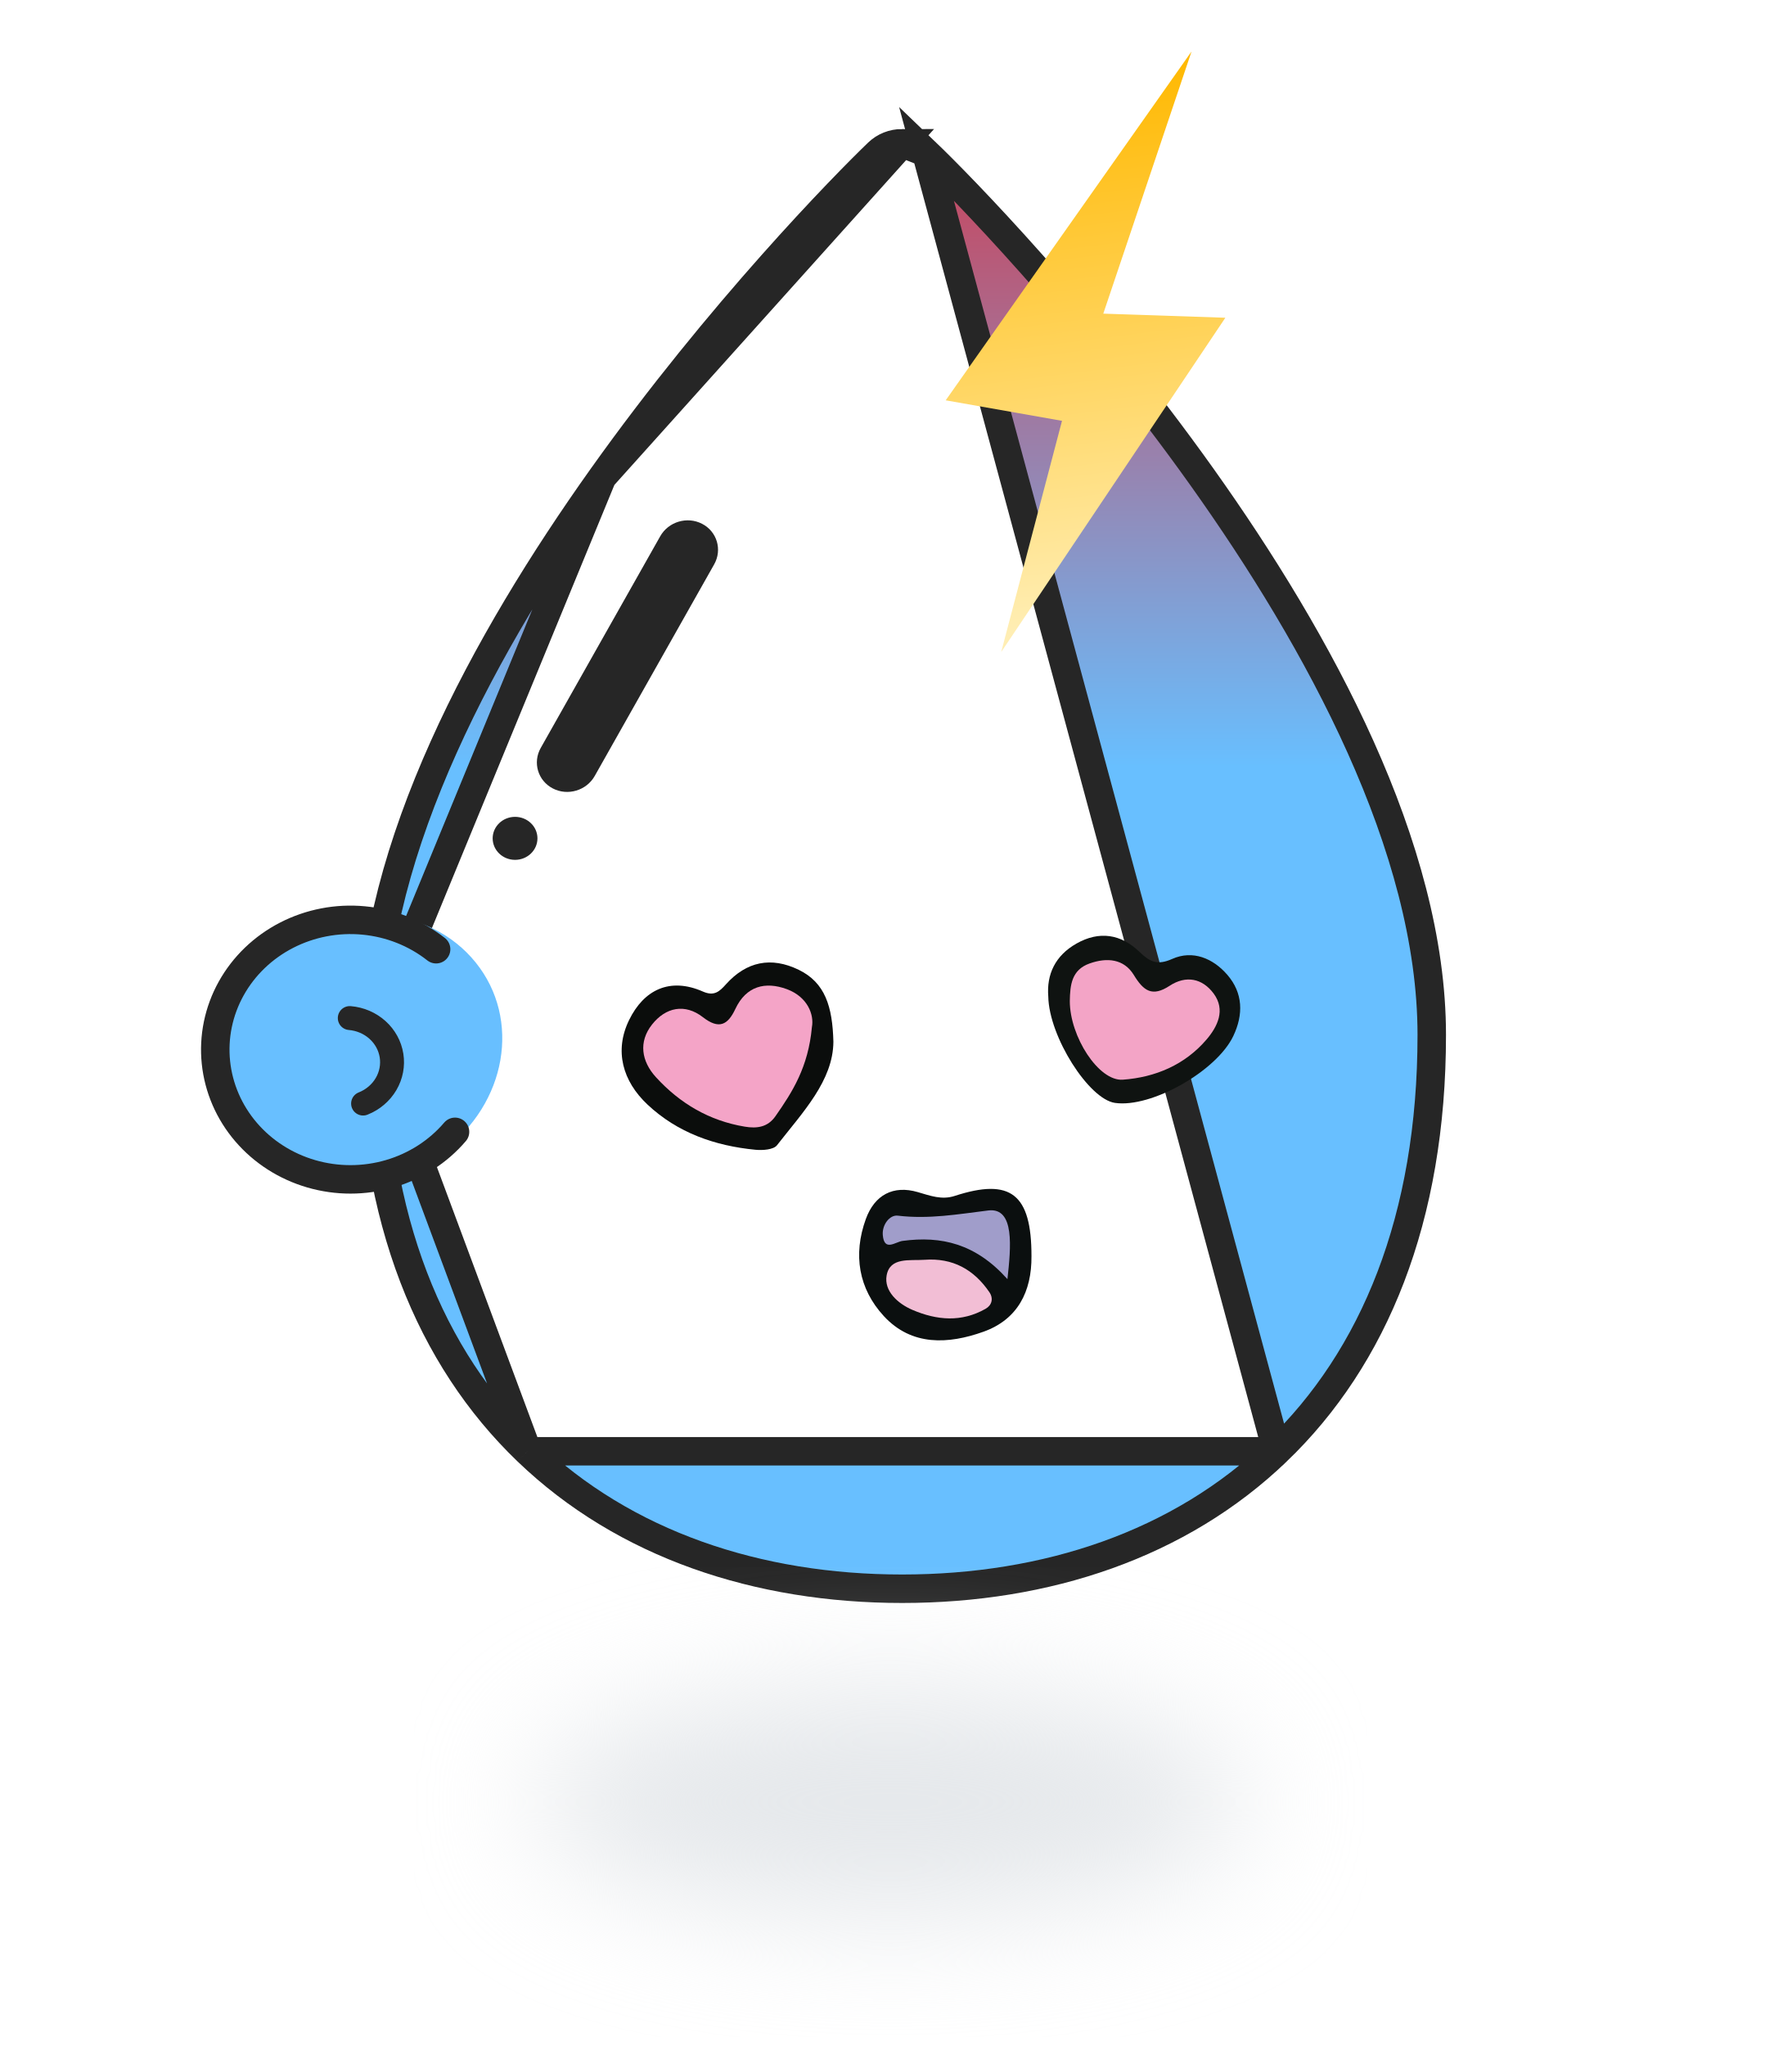
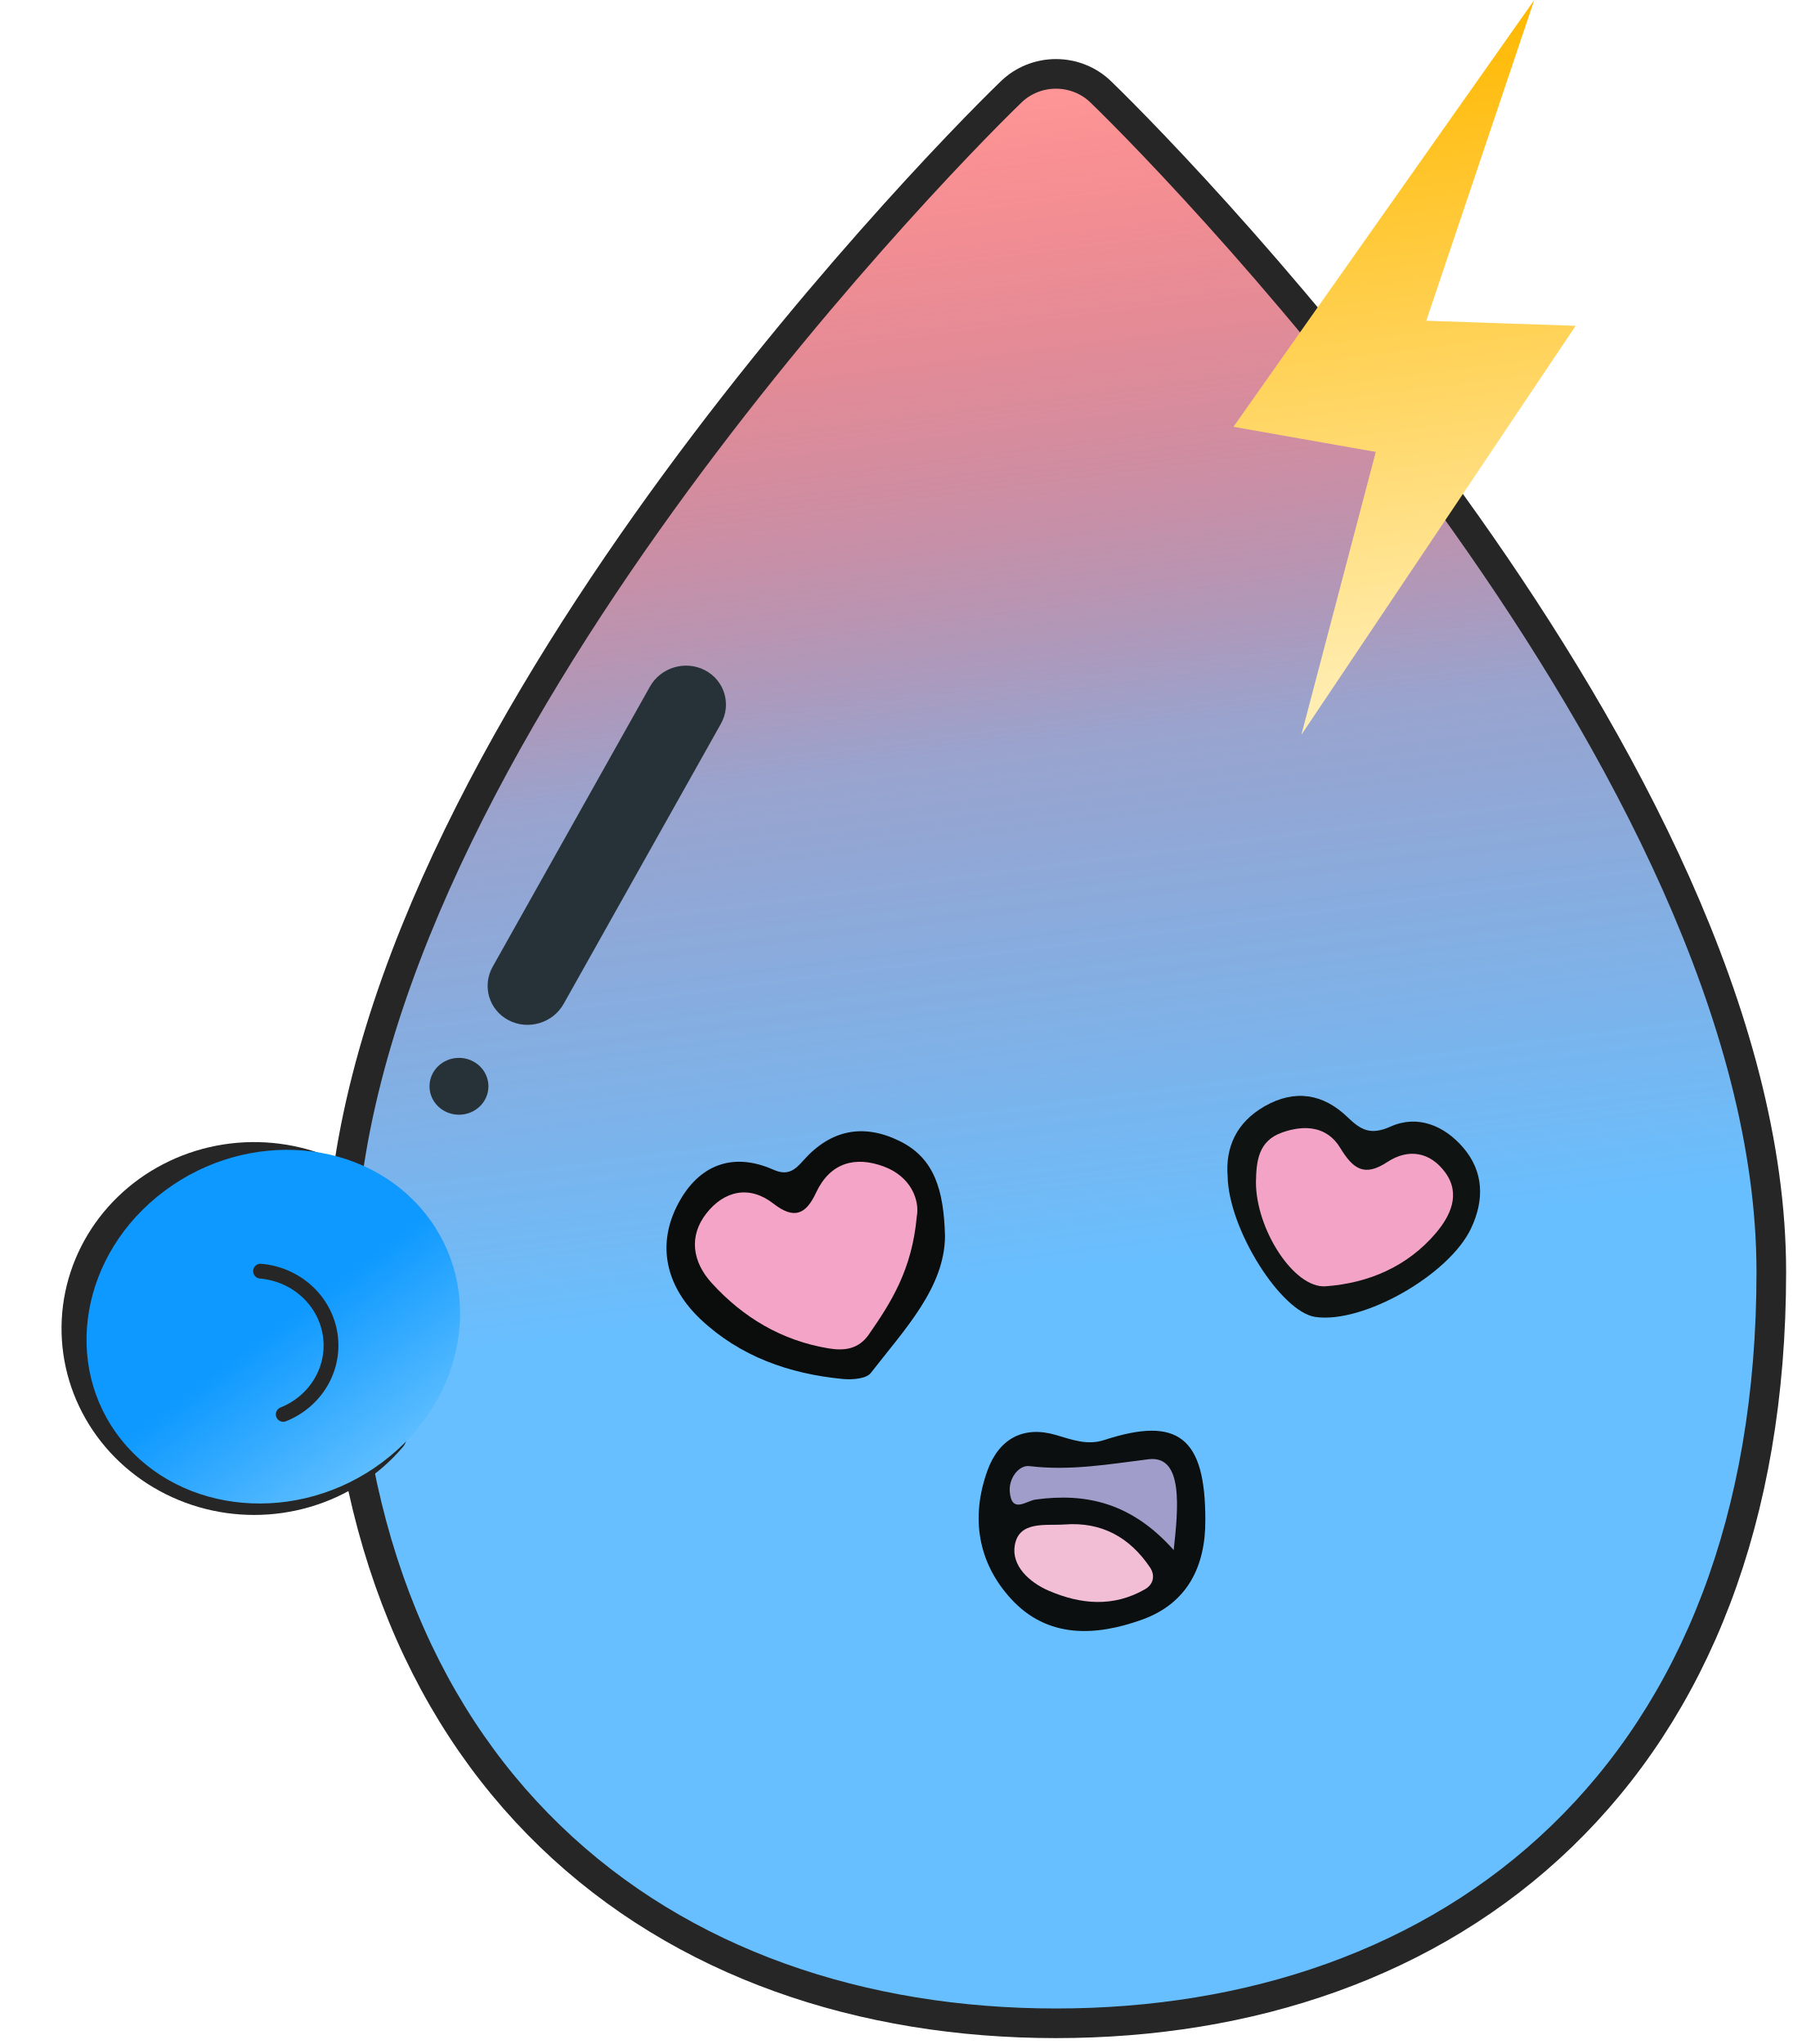
- <svg xmlns="http://www.w3.org/2000/svg" width="148" height="169" viewBox="0 0 148 169" fill="none">
-   <path d="M105.482 119.875L105.483 119.875C113.522 112.159 118.283 100.655 118.283 85.481C118.283 69.989 108.934 52.937 99.313 39.419C89.61 25.788 79.246 15.236 76.517 12.618L105.482 119.875ZM105.482 119.875C97.459 127.585 86.448 131.23 74.53 131.23C62.617 131.23 51.606 127.586 43.578 119.875L43.577 119.875M105.482 119.875L43.577 119.875M43.577 119.875C35.538 112.159 30.778 100.65 30.778 85.481M43.577 119.875L30.778 85.481M74.53 11.832C73.776 11.832 73.062 12.12 72.543 12.618C69.814 15.237 59.45 25.789 49.747 39.419L74.53 11.832ZM74.53 11.832C75.284 11.832 75.998 12.12 76.517 12.617L74.53 11.832ZM30.778 85.481C30.778 69.989 40.127 52.937 49.747 39.419L30.778 85.481Z" fill="url(#paint0_linear_5263_42085)" stroke="#262626" stroke-width="2.352" />
-   <ellipse rx="11.876" ry="10.889" transform="matrix(0.802982 -0.596003 0.627429 0.778674 29.7626 86.5809)" fill="#68BFFF" />
-   <path d="M28.896 84.092C29.759 84.165 30.565 84.514 31.188 85.075C31.81 85.635 32.217 86.378 32.345 87.185C32.474 87.992 32.317 88.823 31.893 89.545C31.468 90.267 30.801 90.835 29.995 91.154" stroke="#262626" stroke-width="1.976" stroke-linecap="round" stroke-linejoin="round" />
-   <path d="M36.029 78.406C34.32 77.062 32.235 76.236 30.036 76.03C27.838 75.824 25.625 76.249 23.678 77.25C21.731 78.251 20.137 79.784 19.098 81.654C18.059 83.525 17.62 85.65 17.839 87.759C18.058 89.869 18.923 91.869 20.326 93.506C21.729 95.144 23.607 96.345 25.721 96.958C27.835 97.572 30.092 97.57 32.205 96.952C34.318 96.335 36.193 95.13 37.592 93.49" stroke="#262626" stroke-width="2.352" stroke-linecap="round" stroke-linejoin="round" />
-   <path d="M85.214 103.762C85.238 106.698 84.063 108.992 81.254 109.999C78.353 111.038 75.312 111.206 73.01 108.703C70.935 106.447 70.461 103.636 71.529 100.694C72.258 98.685 73.808 97.883 75.814 98.466C76.854 98.769 77.801 99.133 78.873 98.783C83.501 97.277 85.219 98.624 85.214 103.762Z" fill="#0B0F0F" />
-   <path d="M76.38 104.059C78.701 103.886 80.46 104.856 81.742 106.744C82.085 107.252 81.946 107.811 81.426 108.105C79.439 109.238 77.401 109.061 75.382 108.198C74.142 107.667 73.028 106.623 73.246 105.364C73.511 103.816 75.168 104.143 76.38 104.059Z" fill="#F2BED5" />
-   <path d="M83.228 105.657C80.605 102.725 77.764 102.067 74.556 102.501C73.971 102.58 73.047 103.41 72.931 102.011C72.861 101.158 73.511 100.333 74.166 100.413C76.728 100.72 79.138 100.296 81.649 99.984C83.85 99.718 83.515 103.046 83.228 105.657Z" fill="#A09DCA" />
-   <path d="M68.85 86.05C68.826 89.262 66.329 91.858 64.189 94.599C63.901 94.967 63.01 95.028 62.42 94.972C59.068 94.65 55.972 93.569 53.488 91.233C51.446 89.313 50.721 86.8 51.979 84.241C53.191 81.77 55.331 80.694 58.079 81.906C58.994 82.306 59.435 81.906 59.964 81.314C61.663 79.416 63.706 78.997 65.985 80.106C68.176 81.169 68.775 83.155 68.85 86.05Z" fill="#0B0D0C" />
-   <path d="M67.075 84.839C66.774 88.149 65.465 90.195 64.062 92.2C63.426 93.114 62.526 93.23 61.528 93.062C58.599 92.577 56.166 91.142 54.188 88.974C52.995 87.669 52.731 86.061 53.868 84.625C54.992 83.203 56.579 82.863 58.074 84.023C59.402 85.054 60.13 84.662 60.748 83.343C61.644 81.436 63.232 81.054 64.996 81.702C66.723 82.336 67.27 83.818 67.075 84.839Z" fill="#F4A4C7" />
-   <path d="M86.602 82.308C86.458 80.486 87.168 78.943 88.919 77.945C90.817 76.864 92.605 77.153 94.132 78.621C94.977 79.432 95.585 79.768 96.838 79.209C98.537 78.449 100.218 79.157 101.397 80.523C102.688 82.019 102.739 83.786 101.889 85.572C100.515 88.471 95.111 91.534 92.112 91.1C89.954 90.793 86.658 85.623 86.602 82.308Z" fill="#0F1311" />
-   <path d="M88.381 82.681C88.404 81.366 88.525 80.107 90.02 79.581C91.454 79.073 92.851 79.198 93.668 80.532C94.476 81.856 95.186 82.368 96.626 81.427C97.963 80.55 99.327 80.793 100.27 82.075C101.268 83.431 100.576 84.806 99.689 85.85C97.898 87.953 95.451 88.988 92.759 89.183C90.767 89.328 88.376 85.617 88.381 82.681Z" fill="#F3A4C6" />
-   <ellipse cx="42.551" cy="69.248" rx="1.85" ry="1.776" fill="#262626" />
-   <rect width="5.025" height="25.098" rx="2.512" transform="matrix(0.887194 0.461396 -0.491632 0.870803 55.7773 42.1094)" fill="#262626" />
-   <path d="M98.438 4.251L78.128 33.066L87.736 34.761L82.712 53.861L101.231 26.246L91.147 25.907L98.438 4.251Z" fill="url(#paint1_linear_5263_42085)" />
-   <g filter="url(#filter0_f_5263_42085)">
-     <ellipse cx="73.575" cy="148.852" rx="29.345" ry="9.356" fill="#E5E8EB" />
-   </g>
+ <svg xmlns="http://www.w3.org/2000/svg" width="121" height="138" viewBox="0 0 121 138" fill="none">
+   <path d="M68.282 6.191C69.081 5.421 70.164 4.988 71.293 4.988C72.423 4.988 73.506 5.421 74.305 6.191C77.276 9.059 88.475 20.526 98.964 35.344C109.322 49.981 119.589 68.699 119.589 85.875C119.589 102.552 114.378 115.346 105.441 123.973C96.532 132.583 84.356 136.602 71.293 136.602C58.237 136.602 46.06 132.583 37.146 123.973C28.208 115.346 22.998 102.546 22.998 85.875C22.998 68.699 33.265 49.981 43.623 35.344C54.112 20.526 65.31 9.059 68.282 6.191V6.191Z" fill="url(#paint0_linear_6334_53592)" stroke="#262626" stroke-width="2" />
+   <path d="M81.377 102.602C81.402 105.777 80.139 108.256 77.12 109.345C74.001 110.469 70.733 110.65 68.258 107.944C66.027 105.505 65.518 102.466 66.666 99.287C67.449 97.115 69.116 96.248 71.272 96.878C72.39 97.205 73.408 97.599 74.56 97.221C79.536 95.593 81.382 97.049 81.377 102.602Z" fill="#0B0F0F" />
+   <path d="M71.88 102.924C74.375 102.737 76.267 103.785 77.644 105.826C78.013 106.375 77.864 106.98 77.305 107.298C75.169 108.522 72.978 108.331 70.808 107.398C69.475 106.824 68.277 105.695 68.512 104.335C68.796 102.662 70.578 103.014 71.88 102.924Z" fill="#F2BED5" />
+   <path d="M79.242 104.653C76.422 101.483 73.368 100.773 69.92 101.241C69.291 101.327 68.298 102.224 68.174 100.712C68.099 99.79 68.797 98.898 69.501 98.984C72.255 99.316 74.845 98.858 77.545 98.52C79.91 98.233 79.551 101.831 79.242 104.653Z" fill="#A09DCA" />
+   <path d="M63.801 83.455C63.776 86.927 61.091 89.734 58.791 92.697C58.481 93.096 57.523 93.161 56.889 93.1C53.287 92.753 49.958 91.584 47.288 89.059C45.093 86.983 44.314 84.267 45.667 81.5C46.969 78.829 49.27 77.665 52.224 78.975C53.207 79.409 53.681 78.975 54.25 78.335C56.076 76.285 58.272 75.831 60.722 77.03C63.077 78.179 63.721 80.326 63.801 83.455Z" fill="#0B0D0C" />
+   <path d="M61.895 82.144C61.571 85.722 60.163 87.934 58.656 90.101C57.973 91.089 57.005 91.215 55.932 91.034C52.783 90.51 50.168 88.957 48.042 86.614C46.76 85.203 46.475 83.465 47.698 81.913C48.906 80.376 50.612 80.008 52.219 81.263C53.646 82.376 54.43 81.953 55.093 80.527C56.056 78.466 57.763 78.052 59.659 78.753C61.516 79.438 62.105 81.041 61.895 82.144Z" fill="#F4A4C7" />
+   <path d="M82.883 79.41C82.728 77.44 83.492 75.772 85.373 74.693C87.414 73.524 89.335 73.837 90.977 75.424C91.885 76.301 92.539 76.664 93.886 76.059C95.713 75.238 97.519 76.004 98.786 77.48C100.174 79.098 100.229 81.008 99.315 82.938C97.838 86.072 92.03 89.383 88.806 88.914C86.486 88.582 82.943 82.993 82.883 79.41Z" fill="#0F1311" />
+   <path d="M84.795 79.814C84.82 78.392 84.95 77.032 86.556 76.462C88.098 75.913 89.6 76.049 90.479 77.49C91.347 78.922 92.111 79.476 93.657 78.458C95.095 77.511 96.562 77.773 97.575 79.158C98.648 80.625 97.904 82.111 96.951 83.24C95.025 85.513 92.395 86.632 89.501 86.843C87.36 86.999 84.79 82.988 84.795 79.814Z" fill="#F3A4C6" />
+   <path d="M103.586 0.001L83.276 28.816L92.885 30.511L87.86 49.611L106.379 21.996L96.295 21.657L103.586 0.001Z" fill="url(#paint1_linear_6334_53592)" />
+   <ellipse cx="30.987" cy="73.341" rx="1.989" ry="1.919" fill="#263238" />
+   <rect width="5.408" height="27.095" rx="2.704" transform="matrix(0.886125 0.463447 -0.48953 0.871986 45.2031 44)" fill="#263238" />
+   <path d="M24.766 80.73C22.929 79.278 20.687 78.384 18.324 78.162C15.961 77.939 13.582 78.398 11.49 79.48C9.397 80.563 7.683 82.22 6.566 84.242C5.449 86.264 4.978 88.561 5.213 90.841C5.448 93.121 6.378 95.284 7.886 97.054C9.395 98.824 11.413 100.122 13.685 100.786C15.958 101.449 18.384 101.446 20.655 100.779C22.927 100.112 24.942 98.809 26.446 97.036" stroke="#262626" stroke-width="2" stroke-linecap="round" stroke-linejoin="round" />
+   <ellipse rx="12.791" ry="11.745" transform="matrix(0.801368 -0.598171 0.625281 0.7804 18.452 89.5694)" fill="url(#paint2_linear_6334_53592)" />
+   <path d="M19.122 95.491C20.201 95.061 21.1 94.293 21.674 93.312C22.248 92.33 22.465 91.191 22.288 90.077C22.112 88.962 21.553 87.937 20.701 87.166C19.85 86.395 18.755 85.921 17.591 85.822" stroke="#262626" stroke-linecap="round" stroke-linejoin="round" />
  <defs>
-     <filter id="filter0_f_5263_42085" x="34.23" y="129.496" width="78.689" height="38.711" filterUnits="userSpaceOnUse" color-interpolation-filters="sRGB">
-       <feFlood flood-opacity="0" result="BackgroundImageFix" />
-       <feBlend mode="normal" in="SourceGraphic" in2="BackgroundImageFix" result="shape" />
-       <feGaussianBlur stdDeviation="5" result="effect1_foregroundBlur_5263_42085" />
-     </filter>
-     <linearGradient id="paint0_linear_5263_42085" x1="74.852" y1="-16.585" x2="74.852" y2="63.369" gradientUnits="userSpaceOnUse">
-       <stop stop-color="#FF0000" />
-       <stop offset="1" stop-color="#68BFFF" />
+     <linearGradient id="paint0_linear_6334_53592" x1="71.293" y1="4.988" x2="81.998" y2="87.988" gradientUnits="userSpaceOnUse">
+       <stop stop-color="#FF0000" stop-opacity="0.41" />
+       <stop offset="0.534" stop-color="#8A95C6" stop-opacity="0.869" />
+       <stop offset="0.961" stop-color="#68BFFF" />
    </linearGradient>
-     <linearGradient id="paint1_linear_5263_42085" x1="86.644" y1="5.749" x2="92.431" y2="51.332" gradientUnits="userSpaceOnUse">
+     <linearGradient id="paint1_linear_6334_53592" x1="91.792" y1="1.499" x2="97.58" y2="47.082" gradientUnits="userSpaceOnUse">
      <stop stop-color="#FFB800" />
      <stop offset="1" stop-color="#FFEEB4" />
    </linearGradient>
+     <linearGradient id="paint2_linear_6334_53592" x1="12.791" y1="0" x2="12.791" y2="23.491" gradientUnits="userSpaceOnUse">
+       <stop stop-color="#0D99FF" />
+       <stop offset="1" stop-color="#ADE2FF" />
+     </linearGradient>
  </defs>
</svg>
